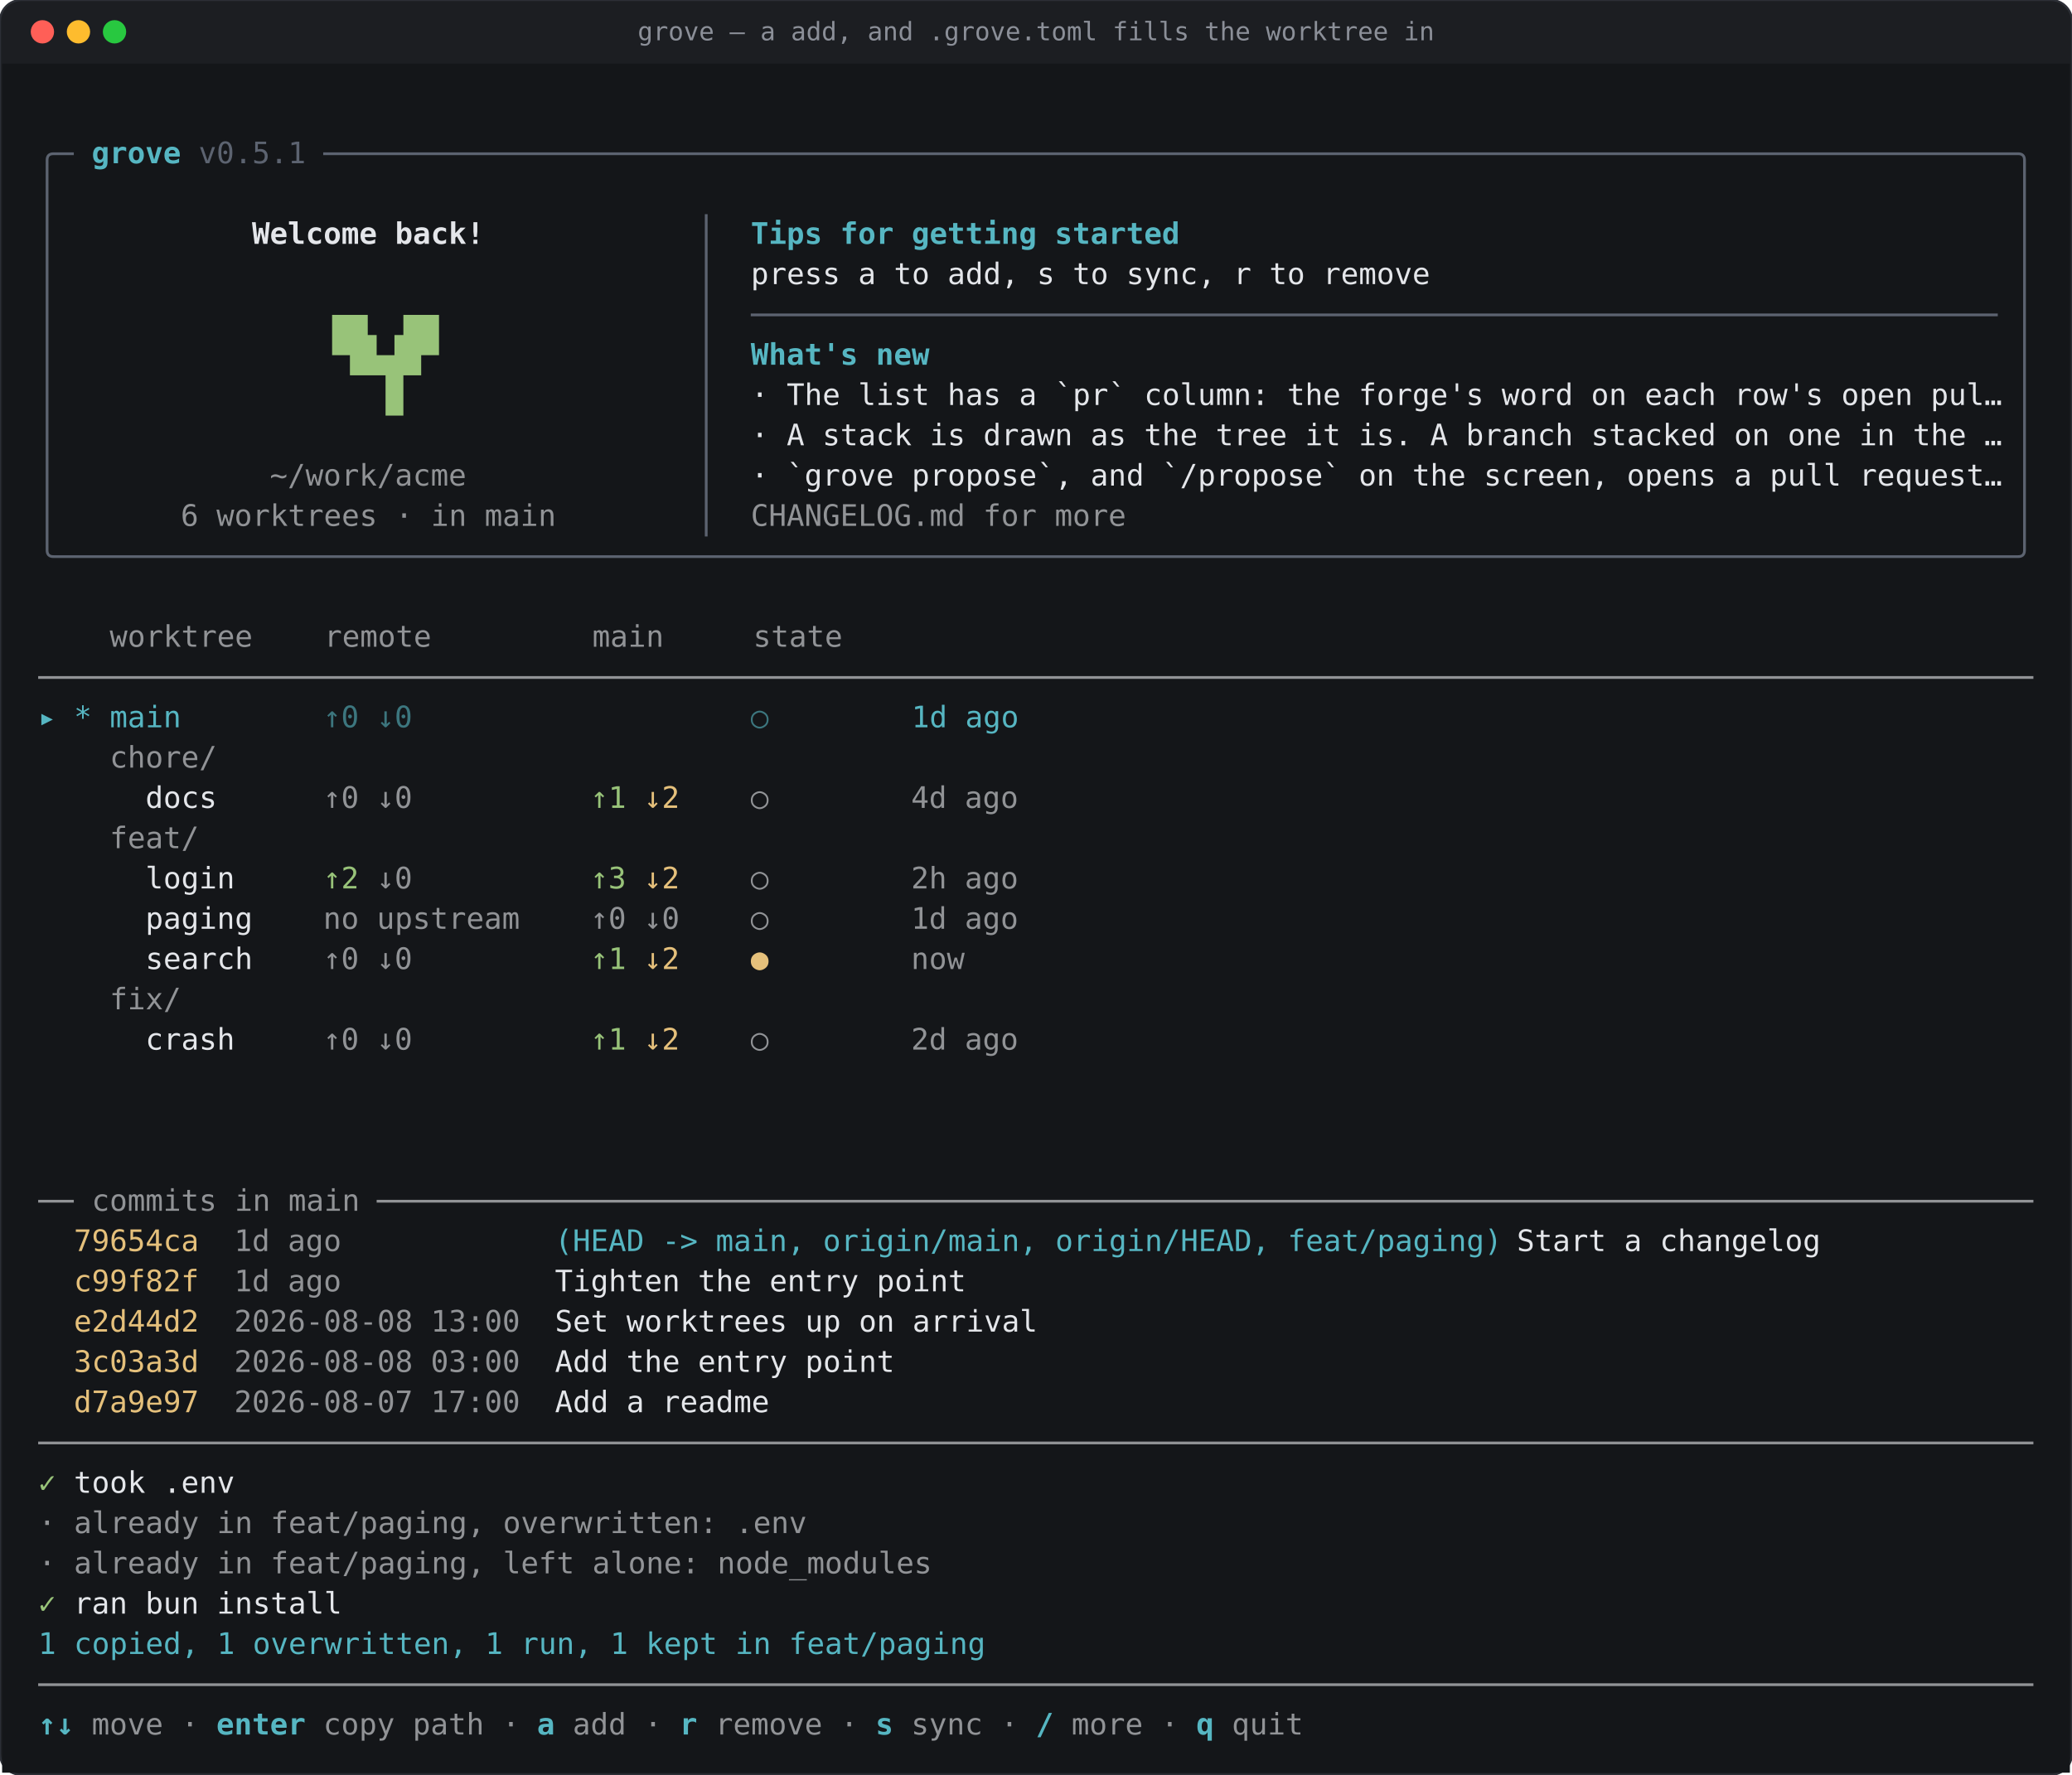
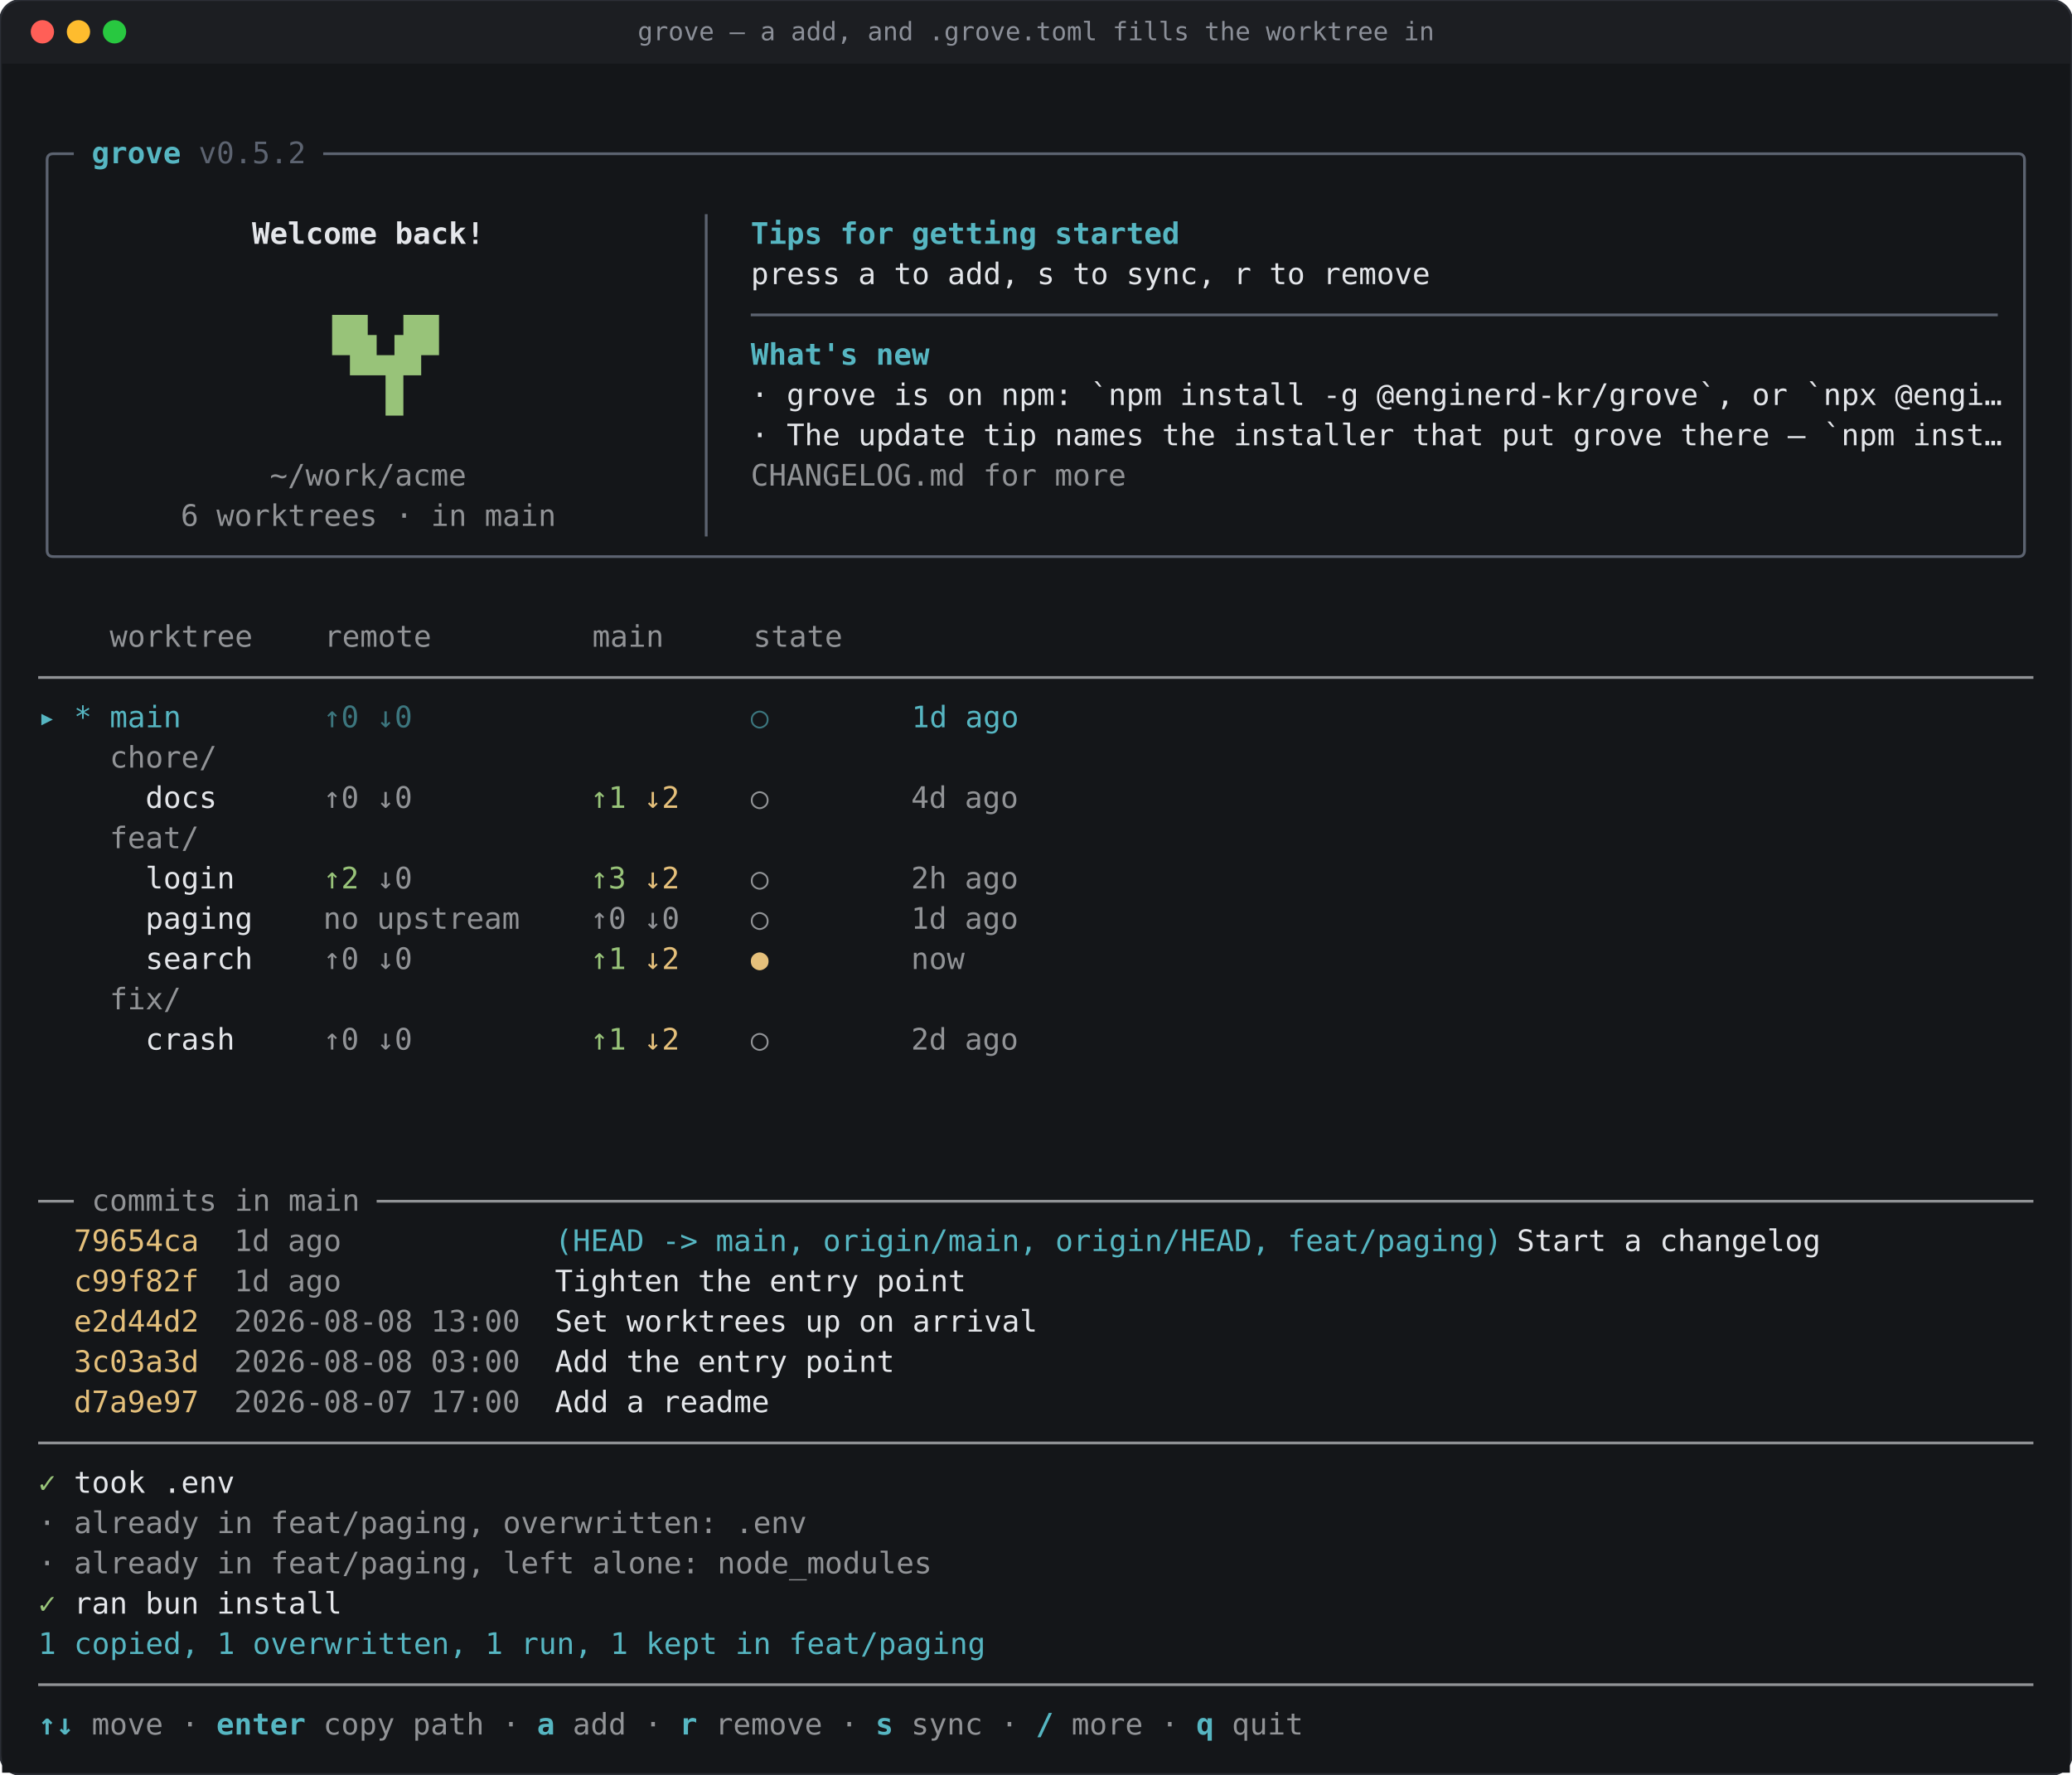
<svg xmlns="http://www.w3.org/2000/svg" width="977" height="837" viewBox="0 0 977 837" font-family="ui-monospace, SFMono-Regular, Menlo, Consolas, 'DejaVu Sans Mono', monospace" font-size="14">
  <rect width="977" height="837" rx="10" fill="#1c1e22" stroke="#2c2f36" />
  <rect x="1" y="30" width="975" height="806" fill="#141619" />
  <circle cx="20" cy="15" r="5.5" fill="#ff5f57" />
  <circle cx="37" cy="15" r="5.5" fill="#febc2e" />
  <circle cx="54" cy="15" r="5.5" fill="#28c840" />
  <text x="488.5" y="19" fill="#8b8f98" font-size="12" text-anchor="middle">grove — a add, and .grove.toml fills the worktree in</text>
  <path fill="#98c379" opacity="1" d="M156.60 148.50h4.20v9.50h-4.20zM160.80 148.50h8.40v9.50h-8.40zM169.20 148.50h4.20v9.50h-4.20zM190.20 148.50h4.20v9.50h-4.20zM194.40 148.50h8.40v9.50h-8.40zM202.80 148.50h4.20v9.50h-4.20zM156.60 158.00h4.20v9.50h-4.20zM160.80 158.00h4.20v9.50h-4.20zM165.00 158.00h4.20v9.50h-4.20zM165.00 167.50h4.20v9.50h-4.20zM169.20 158.00h8.40v19.00h-8.40zM177.60 167.50h8.40v9.50h-8.40zM186.00 158.00h8.40v19.00h-8.40zM194.40 158.00h4.20v9.50h-4.20zM198.60 158.00h4.20v9.50h-4.20zM194.40 167.50h4.20v9.50h-4.20zM202.80 158.00h4.20v9.50h-4.20zM181.80 177.00h4.20v19.00h-4.20zM186.00 177.00h4.20v19.00h-4.20z" />
  <path fill="none" stroke="#5c6370" stroke-width="1.3" opacity="1" d="M22.20 82.00V75.50Q22.20 72.50 25.20 72.50H26.40M26.40 72.50H34.80M152.40 72.50H950.40M954.60 82.00V75.50Q954.60 72.50 951.60 72.50H950.40M22.20 82.00V101.00M954.60 82.00V101.00M22.20 101.00V120.00M333.00 101.00V120.00M954.60 101.00V120.00M22.20 120.00V139.00M333.00 120.00V139.00M954.60 120.00V139.00M22.20 139.00V158.00M333.00 139.00V158.00M354.00 148.50H942.00M954.60 139.00V158.00M22.20 158.00V177.00M333.00 158.00V177.00M954.60 158.00V177.00M22.20 177.00V196.00M333.00 177.00V196.00M954.60 177.00V196.00M22.20 196.00V215.00M333.00 196.00V215.00M954.60 196.00V215.00M22.20 215.00V234.00M333.00 215.00V234.00M954.60 215.00V234.00M22.20 234.00V253.00M333.00 234.00V253.00M954.60 234.00V253.00M22.20 253.00V259.50Q22.20 262.50 25.20 262.50H26.40M26.40 262.50H950.40M954.60 253.00V259.50Q954.60 262.50 951.60 262.50H950.40" />
  <path fill="none" stroke="#e4e6ea" stroke-width="1.3" opacity="0.6" d="M18.00 319.50H958.80M18.00 566.50H34.80M177.60 566.50H958.80M18.00 680.50H958.80M18.00 794.50H958.80" />
  <text x="43.2" y="77.0" fill="#56b6c2" font-weight="600" textLength="42.0" lengthAdjust="spacingAndGlyphs" xml:space="preserve">grove</text>
-   <text x="85.2" y="77.0" fill="#5c6370" textLength="67.2" lengthAdjust="spacingAndGlyphs" xml:space="preserve"> v0.5.1 </text>
+   <text x="85.2" y="77.0" fill="#5c6370" textLength="67.2" lengthAdjust="spacingAndGlyphs" xml:space="preserve"> v0.5.2 </text>
  <text x="118.8" y="115.0" fill="#e4e6ea" font-weight="600" textLength="109.2" lengthAdjust="spacingAndGlyphs" xml:space="preserve">Welcome back!</text>
  <text x="354.0" y="115.0" fill="#56b6c2" font-weight="600" textLength="201.6" lengthAdjust="spacingAndGlyphs" xml:space="preserve">Tips for getting started</text>
  <text x="337.2" y="134.0" fill="#e4e6ea" textLength="613.2" lengthAdjust="spacingAndGlyphs" xml:space="preserve">  press a to add, s to sync, r to remove                                 </text>
  <text x="354.0" y="172.0" fill="#56b6c2" font-weight="600" textLength="84.0" lengthAdjust="spacingAndGlyphs" xml:space="preserve">What's new</text>
-   <text x="337.2" y="191.0" fill="#e4e6ea" textLength="613.2" lengthAdjust="spacingAndGlyphs" xml:space="preserve">  · The list has a `pr` column: the forge's word on each row's open pul… </text>
-   <text x="337.2" y="210.0" fill="#e4e6ea" textLength="613.2" lengthAdjust="spacingAndGlyphs" xml:space="preserve">  · A stack is drawn as the tree it is. A branch stacked on one in the … </text>
+   <text x="337.2" y="191.0" fill="#e4e6ea" textLength="613.2" lengthAdjust="spacingAndGlyphs" xml:space="preserve">  · grove is on npm: `npm install -g @enginerd-kr/grove`, or `npx @engi… </text>
+   <text x="337.2" y="210.0" fill="#e4e6ea" textLength="613.2" lengthAdjust="spacingAndGlyphs" xml:space="preserve">  · The update tip names the installer that put grove there — `npm inst… </text>
  <text x="127.2" y="229.0" fill="#e4e6ea" opacity="0.6" textLength="92.4" lengthAdjust="spacingAndGlyphs" xml:space="preserve">~/work/acme</text>
-   <text x="337.2" y="229.0" fill="#e4e6ea" textLength="613.2" lengthAdjust="spacingAndGlyphs" xml:space="preserve">  · `grove propose`, and `/propose` on the screen, opens a pull request… </text>
+   <text x="354.0" y="229.0" fill="#e4e6ea" opacity="0.6" textLength="176.4" lengthAdjust="spacingAndGlyphs" xml:space="preserve">CHANGELOG.md for more</text>
  <text x="85.2" y="248.0" fill="#e4e6ea" opacity="0.6" textLength="176.4" lengthAdjust="spacingAndGlyphs" xml:space="preserve">6 worktrees · in main</text>
-   <text x="354.0" y="248.0" fill="#e4e6ea" opacity="0.6" textLength="176.4" lengthAdjust="spacingAndGlyphs" xml:space="preserve">CHANGELOG.md for more</text>
  <text x="18.0" y="305.0" fill="#e4e6ea" opacity="0.6" textLength="378.0" lengthAdjust="spacingAndGlyphs" xml:space="preserve">    worktree    remote         main     state</text>
  <text x="18.0" y="343.0" fill="#56b6c2" textLength="134.4" lengthAdjust="spacingAndGlyphs" xml:space="preserve">▸ * main        </text>
  <text x="152.4" y="343.0" fill="#56b6c2" opacity="0.6" textLength="16.8" lengthAdjust="spacingAndGlyphs" xml:space="preserve">↑0</text>
  <text x="177.6" y="343.0" fill="#56b6c2" opacity="0.6" textLength="16.8" lengthAdjust="spacingAndGlyphs" xml:space="preserve">↓0</text>
  <text x="354.0" y="343.0" fill="#56b6c2" opacity="0.6" textLength="8.4" lengthAdjust="spacingAndGlyphs" xml:space="preserve">○</text>
  <text x="362.4" y="343.0" fill="#56b6c2" textLength="117.6" lengthAdjust="spacingAndGlyphs" xml:space="preserve">        1d ago</text>
  <text x="18.0" y="362.0" fill="#e4e6ea" opacity="0.6" textLength="84.0" lengthAdjust="spacingAndGlyphs" xml:space="preserve">    chore/</text>
  <text x="18.0" y="381.0" fill="#e4e6ea" textLength="134.4" lengthAdjust="spacingAndGlyphs" xml:space="preserve">      docs      </text>
  <text x="152.4" y="381.0" fill="#e4e6ea" opacity="0.6" textLength="16.8" lengthAdjust="spacingAndGlyphs" xml:space="preserve">↑0</text>
  <text x="177.6" y="381.0" fill="#e4e6ea" opacity="0.6" textLength="16.8" lengthAdjust="spacingAndGlyphs" xml:space="preserve">↓0</text>
  <text x="278.4" y="381.0" fill="#98c379" textLength="16.8" lengthAdjust="spacingAndGlyphs" xml:space="preserve">↑1</text>
  <text x="303.6" y="381.0" fill="#e5c07b" textLength="16.8" lengthAdjust="spacingAndGlyphs" xml:space="preserve">↓2</text>
  <text x="354.0" y="381.0" fill="#e4e6ea" opacity="0.6" textLength="8.4" lengthAdjust="spacingAndGlyphs" xml:space="preserve">○</text>
  <text x="429.6" y="381.0" fill="#e4e6ea" opacity="0.6" textLength="50.4" lengthAdjust="spacingAndGlyphs" xml:space="preserve">4d ago</text>
  <text x="18.0" y="400.0" fill="#e4e6ea" opacity="0.6" textLength="75.6" lengthAdjust="spacingAndGlyphs" xml:space="preserve">    feat/</text>
  <text x="18.0" y="419.0" fill="#e4e6ea" textLength="134.4" lengthAdjust="spacingAndGlyphs" xml:space="preserve">      login     </text>
  <text x="152.4" y="419.0" fill="#98c379" textLength="16.8" lengthAdjust="spacingAndGlyphs" xml:space="preserve">↑2</text>
  <text x="177.6" y="419.0" fill="#e4e6ea" opacity="0.6" textLength="16.8" lengthAdjust="spacingAndGlyphs" xml:space="preserve">↓0</text>
  <text x="278.4" y="419.0" fill="#98c379" textLength="16.8" lengthAdjust="spacingAndGlyphs" xml:space="preserve">↑3</text>
  <text x="303.6" y="419.0" fill="#e5c07b" textLength="16.8" lengthAdjust="spacingAndGlyphs" xml:space="preserve">↓2</text>
  <text x="354.0" y="419.0" fill="#e4e6ea" opacity="0.6" textLength="8.4" lengthAdjust="spacingAndGlyphs" xml:space="preserve">○</text>
  <text x="429.6" y="419.0" fill="#e4e6ea" opacity="0.6" textLength="50.4" lengthAdjust="spacingAndGlyphs" xml:space="preserve">2h ago</text>
  <text x="18.0" y="438.0" fill="#e4e6ea" textLength="134.4" lengthAdjust="spacingAndGlyphs" xml:space="preserve">      paging    </text>
  <text x="152.4" y="438.0" fill="#e4e6ea" opacity="0.6" textLength="92.4" lengthAdjust="spacingAndGlyphs" xml:space="preserve">no upstream</text>
  <text x="278.4" y="438.0" fill="#e4e6ea" opacity="0.6" textLength="16.8" lengthAdjust="spacingAndGlyphs" xml:space="preserve">↑0</text>
  <text x="303.6" y="438.0" fill="#e4e6ea" opacity="0.6" textLength="16.8" lengthAdjust="spacingAndGlyphs" xml:space="preserve">↓0</text>
  <text x="354.0" y="438.0" fill="#e4e6ea" opacity="0.6" textLength="8.4" lengthAdjust="spacingAndGlyphs" xml:space="preserve">○</text>
  <text x="429.6" y="438.0" fill="#e4e6ea" opacity="0.6" textLength="50.4" lengthAdjust="spacingAndGlyphs" xml:space="preserve">1d ago</text>
  <text x="18.0" y="457.0" fill="#e4e6ea" textLength="134.4" lengthAdjust="spacingAndGlyphs" xml:space="preserve">      search    </text>
  <text x="152.4" y="457.0" fill="#e4e6ea" opacity="0.6" textLength="16.8" lengthAdjust="spacingAndGlyphs" xml:space="preserve">↑0</text>
  <text x="177.6" y="457.0" fill="#e4e6ea" opacity="0.6" textLength="16.8" lengthAdjust="spacingAndGlyphs" xml:space="preserve">↓0</text>
  <text x="278.4" y="457.0" fill="#98c379" textLength="16.8" lengthAdjust="spacingAndGlyphs" xml:space="preserve">↑1</text>
  <text x="303.6" y="457.0" fill="#e5c07b" textLength="16.8" lengthAdjust="spacingAndGlyphs" xml:space="preserve">↓2</text>
  <text x="354.0" y="457.0" fill="#e5c07b" textLength="8.4" lengthAdjust="spacingAndGlyphs" xml:space="preserve">●</text>
  <text x="429.6" y="457.0" fill="#e4e6ea" opacity="0.6" textLength="50.4" lengthAdjust="spacingAndGlyphs" xml:space="preserve">now   </text>
  <text x="18.0" y="476.0" fill="#e4e6ea" opacity="0.6" textLength="67.2" lengthAdjust="spacingAndGlyphs" xml:space="preserve">    fix/</text>
  <text x="18.0" y="495.0" fill="#e4e6ea" textLength="134.4" lengthAdjust="spacingAndGlyphs" xml:space="preserve">      crash     </text>
  <text x="152.4" y="495.0" fill="#e4e6ea" opacity="0.6" textLength="16.8" lengthAdjust="spacingAndGlyphs" xml:space="preserve">↑0</text>
  <text x="177.6" y="495.0" fill="#e4e6ea" opacity="0.6" textLength="16.8" lengthAdjust="spacingAndGlyphs" xml:space="preserve">↓0</text>
  <text x="278.4" y="495.0" fill="#98c379" textLength="16.8" lengthAdjust="spacingAndGlyphs" xml:space="preserve">↑1</text>
  <text x="303.6" y="495.0" fill="#e5c07b" textLength="16.8" lengthAdjust="spacingAndGlyphs" xml:space="preserve">↓2</text>
  <text x="354.0" y="495.0" fill="#e4e6ea" opacity="0.6" textLength="8.4" lengthAdjust="spacingAndGlyphs" xml:space="preserve">○</text>
  <text x="429.6" y="495.0" fill="#e4e6ea" opacity="0.6" textLength="50.4" lengthAdjust="spacingAndGlyphs" xml:space="preserve">2d ago</text>
  <text x="34.8" y="571.0" fill="#e4e6ea" opacity="0.6" textLength="142.8" lengthAdjust="spacingAndGlyphs" xml:space="preserve"> commits in main </text>
  <text x="34.8" y="590.0" fill="#e5c07b" textLength="58.8" lengthAdjust="spacingAndGlyphs" xml:space="preserve">79654ca</text>
  <text x="110.4" y="590.0" fill="#e4e6ea" opacity="0.6" textLength="134.4" lengthAdjust="spacingAndGlyphs" xml:space="preserve">1d ago          </text>
  <text x="261.6" y="590.0" fill="#56b6c2" textLength="453.6" lengthAdjust="spacingAndGlyphs" xml:space="preserve">(HEAD -&gt; main, origin/main, origin/HEAD, feat/paging) </text>
  <text x="715.2" y="590.0" fill="#e4e6ea" textLength="142.8" lengthAdjust="spacingAndGlyphs" xml:space="preserve">Start a changelog</text>
  <text x="34.8" y="609.0" fill="#e5c07b" textLength="58.8" lengthAdjust="spacingAndGlyphs" xml:space="preserve">c99f82f</text>
  <text x="110.4" y="609.0" fill="#e4e6ea" opacity="0.6" textLength="134.4" lengthAdjust="spacingAndGlyphs" xml:space="preserve">1d ago          </text>
  <text x="244.8" y="609.0" fill="#e4e6ea" textLength="210.0" lengthAdjust="spacingAndGlyphs" xml:space="preserve">  Tighten the entry point</text>
  <text x="34.8" y="628.0" fill="#e5c07b" textLength="58.8" lengthAdjust="spacingAndGlyphs" xml:space="preserve">e2d44d2</text>
  <text x="110.4" y="628.0" fill="#e4e6ea" opacity="0.6" textLength="134.4" lengthAdjust="spacingAndGlyphs" xml:space="preserve">2026-08-08 13:00</text>
  <text x="244.8" y="628.0" fill="#e4e6ea" textLength="243.6" lengthAdjust="spacingAndGlyphs" xml:space="preserve">  Set worktrees up on arrival</text>
  <text x="34.8" y="647.0" fill="#e5c07b" textLength="58.8" lengthAdjust="spacingAndGlyphs" xml:space="preserve">3c03a3d</text>
  <text x="110.4" y="647.0" fill="#e4e6ea" opacity="0.6" textLength="134.4" lengthAdjust="spacingAndGlyphs" xml:space="preserve">2026-08-08 03:00</text>
  <text x="244.8" y="647.0" fill="#e4e6ea" textLength="176.4" lengthAdjust="spacingAndGlyphs" xml:space="preserve">  Add the entry point</text>
  <text x="34.8" y="666.0" fill="#e5c07b" textLength="58.8" lengthAdjust="spacingAndGlyphs" xml:space="preserve">d7a9e97</text>
  <text x="110.4" y="666.0" fill="#e4e6ea" opacity="0.6" textLength="134.4" lengthAdjust="spacingAndGlyphs" xml:space="preserve">2026-08-07 17:00</text>
  <text x="244.8" y="666.0" fill="#e4e6ea" textLength="117.6" lengthAdjust="spacingAndGlyphs" xml:space="preserve">  Add a readme</text>
  <text x="18.0" y="704.0" fill="#98c379" textLength="8.4" lengthAdjust="spacingAndGlyphs" xml:space="preserve">✓</text>
  <text x="26.4" y="704.0" fill="#e4e6ea" textLength="84.0" lengthAdjust="spacingAndGlyphs" xml:space="preserve"> took .env</text>
  <text x="18.0" y="723.0" fill="#e4e6ea" opacity="0.6" textLength="361.2" lengthAdjust="spacingAndGlyphs" xml:space="preserve">· already in feat/paging, overwritten: .env</text>
  <text x="18.0" y="742.0" fill="#e4e6ea" opacity="0.6" textLength="420.0" lengthAdjust="spacingAndGlyphs" xml:space="preserve">· already in feat/paging, left alone: node_modules</text>
  <text x="18.0" y="761.0" fill="#98c379" textLength="8.4" lengthAdjust="spacingAndGlyphs" xml:space="preserve">✓</text>
  <text x="26.4" y="761.0" fill="#e4e6ea" textLength="134.4" lengthAdjust="spacingAndGlyphs" xml:space="preserve"> ran bun install</text>
  <text x="18.0" y="780.0" fill="#56b6c2" textLength="445.2" lengthAdjust="spacingAndGlyphs" xml:space="preserve">1 copied, 1 overwritten, 1 run, 1 kept in feat/paging</text>
  <text x="18.0" y="818.0" fill="#56b6c2" font-weight="600" textLength="16.8" lengthAdjust="spacingAndGlyphs" xml:space="preserve">↑↓</text>
  <text x="34.8" y="818.0" fill="#e4e6ea" opacity="0.6" textLength="67.2" lengthAdjust="spacingAndGlyphs" xml:space="preserve"> move · </text>
  <text x="102.0" y="818.0" fill="#56b6c2" font-weight="600" textLength="42.0" lengthAdjust="spacingAndGlyphs" xml:space="preserve">enter</text>
  <text x="144.0" y="818.0" fill="#e4e6ea" opacity="0.6" textLength="109.2" lengthAdjust="spacingAndGlyphs" xml:space="preserve"> copy path · </text>
  <text x="253.2" y="818.0" fill="#56b6c2" font-weight="600" textLength="8.4" lengthAdjust="spacingAndGlyphs" xml:space="preserve">a</text>
  <text x="261.6" y="818.0" fill="#e4e6ea" opacity="0.6" textLength="58.8" lengthAdjust="spacingAndGlyphs" xml:space="preserve"> add · </text>
  <text x="320.4" y="818.0" fill="#56b6c2" font-weight="600" textLength="8.4" lengthAdjust="spacingAndGlyphs" xml:space="preserve">r</text>
  <text x="328.8" y="818.0" fill="#e4e6ea" opacity="0.6" textLength="84.0" lengthAdjust="spacingAndGlyphs" xml:space="preserve"> remove · </text>
  <text x="412.8" y="818.0" fill="#56b6c2" font-weight="600" textLength="8.4" lengthAdjust="spacingAndGlyphs" xml:space="preserve">s</text>
  <text x="421.2" y="818.0" fill="#e4e6ea" opacity="0.6" textLength="67.2" lengthAdjust="spacingAndGlyphs" xml:space="preserve"> sync · </text>
  <text x="488.4" y="818.0" fill="#56b6c2" font-weight="600" textLength="8.4" lengthAdjust="spacingAndGlyphs" xml:space="preserve">/</text>
  <text x="496.8" y="818.0" fill="#e4e6ea" opacity="0.6" textLength="67.2" lengthAdjust="spacingAndGlyphs" xml:space="preserve"> more · </text>
  <text x="564.0" y="818.0" fill="#56b6c2" font-weight="600" textLength="8.4" lengthAdjust="spacingAndGlyphs" xml:space="preserve">q</text>
  <text x="572.4" y="818.0" fill="#e4e6ea" opacity="0.6" textLength="42.0" lengthAdjust="spacingAndGlyphs" xml:space="preserve"> quit</text>
</svg>
